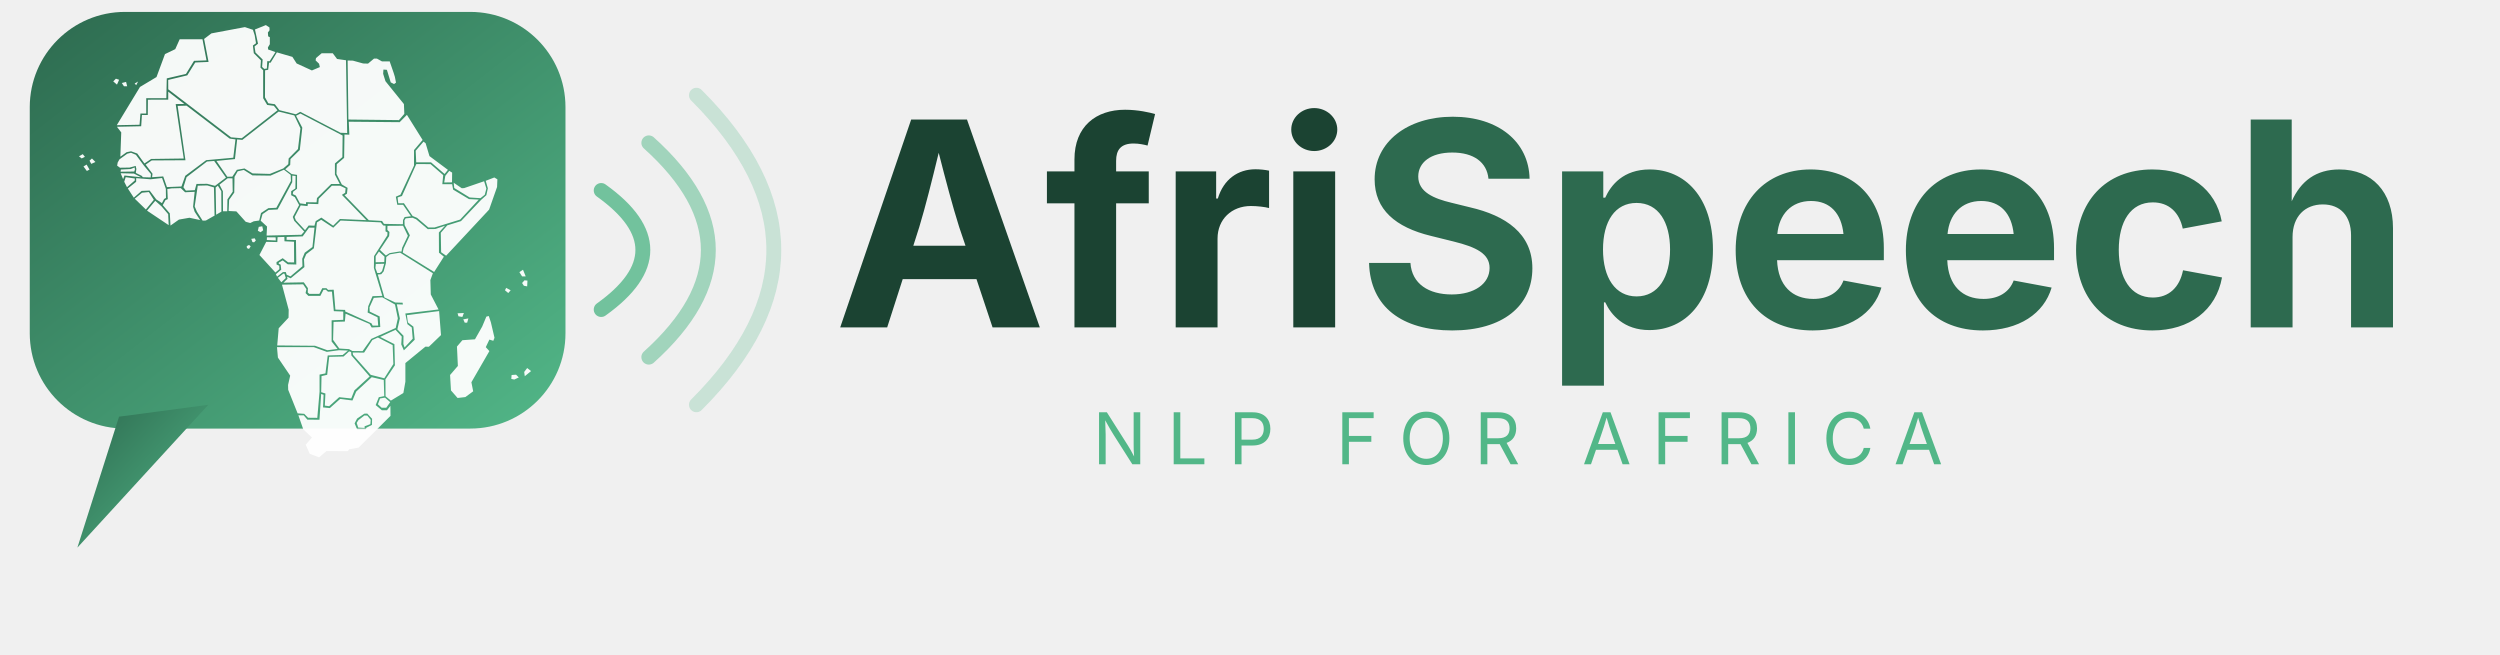
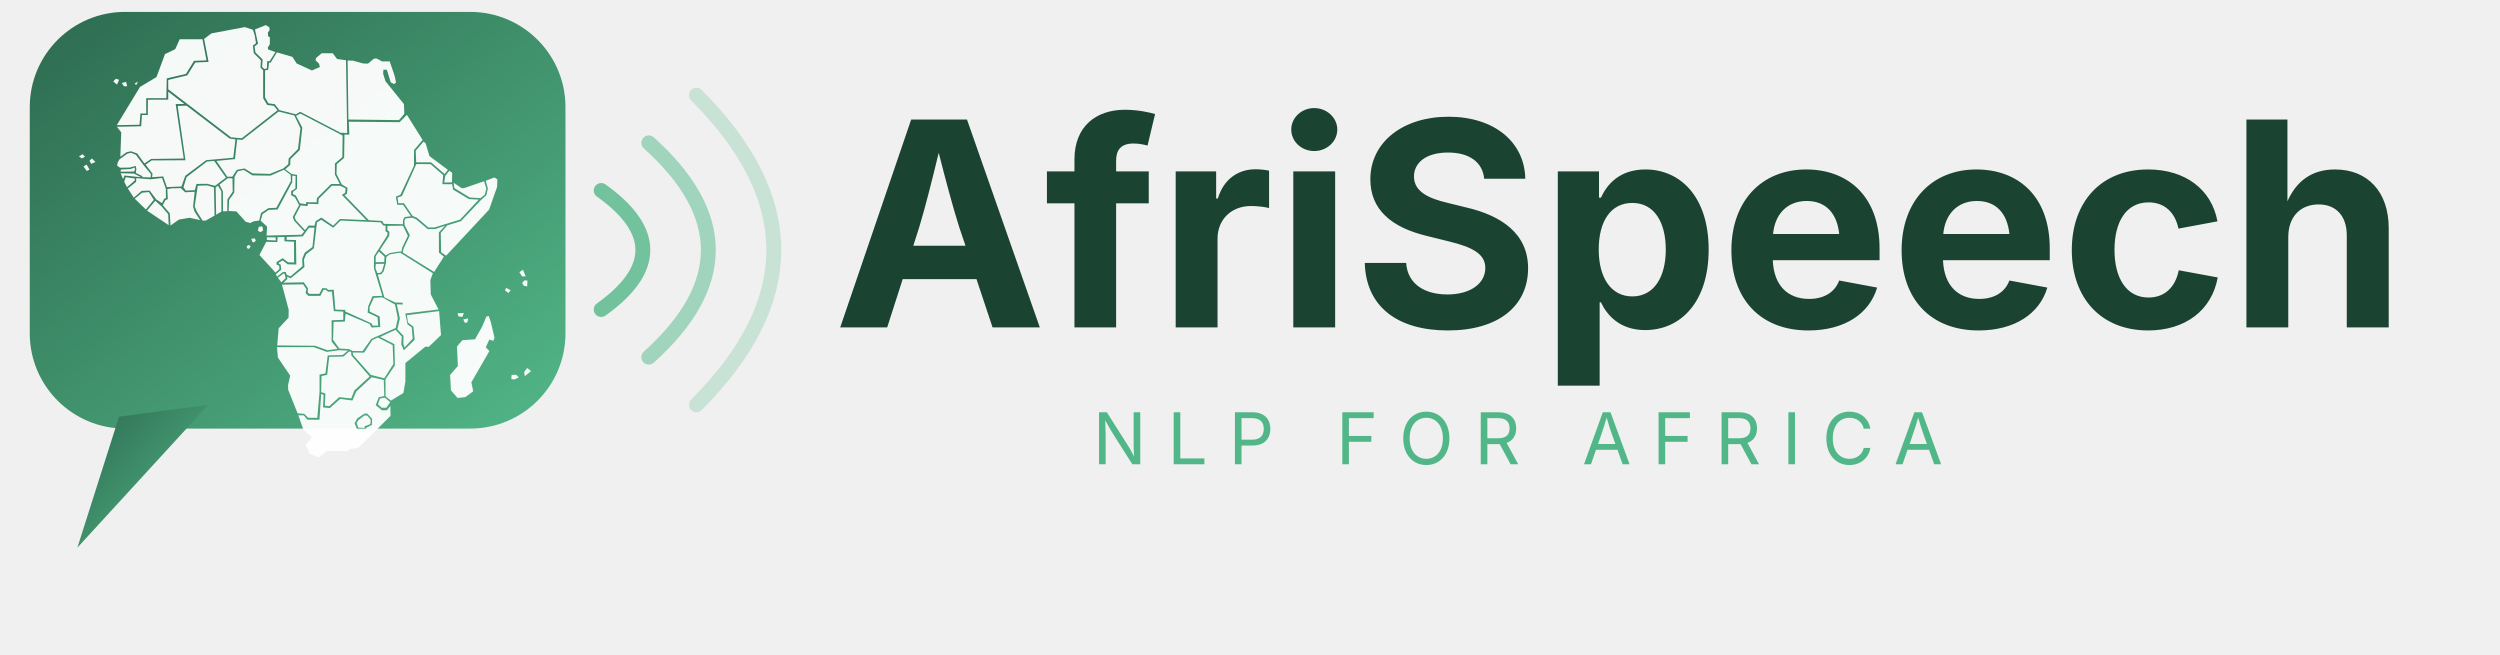
<svg xmlns="http://www.w3.org/2000/svg" viewBox="0 0 420 110">
  <defs>
    <linearGradient id="g" x1="0%" y1="0%" x2="100%" y2="100%">
      <stop offset="0%" stop-color="#2D6A4F" />
      <stop offset="100%" stop-color="#52B788" />
    </linearGradient>
  </defs>
  <g transform="translate(5,2)">
    <rect x="0" y="0" width="90" height="70" rx="16" fill="url(#g)" />
    <polygon points="15,68 8,90 30,66" fill="url(#g)" />
    <path d="M214.362,246.258l-1.687-0.567l-7.03,1.321l-1.532,1.163l0.936,4.833l-2.794,0.113l-1.681,2.704    l-4.003,0.961l0.012,1.968l13.185,10.084l2.249,0.192l7.497-5.861l-0.75-0.945l-1.409-0.189l-0.843-1.417v-5.86l-0.563-0.567    l0.095-1.513l-1.499-1.512l-0.186-1.607l0.655-0.472l-0.282-1.702L214.362,246.258L214.362,246.258z M203.769,248.241h-4.782l-0.934,2.079l-2.158,1.041l-1.779,4.82l-3.469,2.079l-4.873,8.031l4.781-0.095    l0.188-2.361h1.216v-3.215h4.218l0.095-4.157l4.033-0.944l1.689-2.742l2.624-0.096L203.769,248.241L203.769,248.241z M185.807,266.623l0.903,1.179l-0.187,5.103l1.313-0.943l0.935-0.191l1.312,0.473l1.499,2.08    l1.408-0.943l6.843-0.097l-1.69-11.435l1.814-0.009l-3.378-2.588l0.003,1.681l-4.276,0.005l-0.021,3.21l-1.23-0.005l-0.156,2.369    L185.807,266.623L185.807,266.623z M187.968,272.28l-1.631,1.185l-0.373,0.662l-0.115,0.663l0.6,0.431l2.003-0.029l1.288-0.348l0.146,0.634    l-0.116,0.836l1.229,0.605l0.257,0.29l1.631,0.058l0.057-0.721l-1.49-1.79l-1.66-2.249l-1.031-0.431L187.968,272.28    L187.968,272.28z M186.631,275.601l-0.055,0.46l2.866-0.042l0.145-0.425l-0.061-0.432l-0.825,0.334L186.631,275.601    L186.631,275.601z M186.589,276.38l0.514,1.247l0.286-0.77l3.482,0.364l-1.508-0.774L186.589,276.38L186.589,276.38z M187.338,278.166l0.58,1.146l1.627-1.401l0.017-0.43l-1.917-0.278L187.338,278.166L187.338,278.166z M188.092,279.577l1.259,1.938l1.639-1.423l1.681-0.076l1.399,1.859l1.188,0.783l0.448-0.87l0.397-0.223    l-0.029-1.914l-0.791-2.269l-2.426,0.269l-3.001-0.24l-0.017,0.771L188.092,279.577L188.092,279.577z M189.546,281.727l2.339,2.263l1.668-2.027l-1.043-1.636l-1.438,0.146L189.546,281.727    L189.546,281.727z M192.128,284.237l4.545,3.04l-0.107-2.303l-1.375-1.619l-1.34-1.188L192.128,284.237L192.128,284.237z M197.055,287.367l1.771-1.253l2.203-0.386l2.248,0.484l-1.147-1.736l-0.335-1.06l0.335-3.136l-2.008,0.095    l-0.91-0.87l-1.913,0.052l-0.91,0.143l0.096,2.121l-0.481,0.196l-0.575,1.06l1.483,1.736L197.055,287.367L197.055,287.367z M191.835,274.566l1.274-0.874l7.087-0.042l-1.64-11.407l1.872-0.054l9.054,6.913l1.217,0.174l-0.459,3.843    l-5.692,0.517l-4.393,3.281l-0.799,2.244l-3.051,0.128l-0.778-2.24l-2.339,0.165l0.09-0.733L191.835,274.566L191.835,274.566z M204.722,273.92l1.506-0.12l2.472,3.496l-2.293,1.731l-1.66-0.428l-2.231,0.029l-0.36,1.31l-1.872,0.091    l-0.514-0.701l0.663-2.128L204.722,273.92L204.722,273.92z M208.986,277.118l1.056-0.025l0.953-1.43l1.597-0.285l1.701,1.038l3.631,0.104l2.808-1.143l1.055-0.908    l0.079-1.193l1.958-1.976l0.518-4.362l-1.288-2.7l-3.296-0.804l-7.625,5.948l-1.08-0.104l-0.464,4.129l-3.891,0.39    L208.986,277.118L208.986,277.118z M202.135,283.35l0.463,1.09l1.208,1.897l0.671-0.025l1.83-1.039l-0.129-5.919l-1.416-0.414l-1.982,0.054    L202.135,283.35L202.135,283.35z M206.638,285.09l1.109-0.65l-0.025-4.287l-0.721-1.168l-0.463,0.39L206.638,285.09L206.638,285.09z M208.082,284.362h0.877l0.05-2.493l1.11-1.612l-0.049-2.804l-1.006-0.024l-1.726,1.35l0.719,1.375    L208.082,284.362L208.082,284.362z M209.267,284.312l1.622,0.079l1.959,2.183l0.952,0.259l0.745-0.363l1.135-0.158l0.384-1.582l1.545-1.014    l1.672-0.08l3.063-5.638l-0.049-1.271l-1.416-1.09l-2.832,1.247l-3.787-0.053l-1.805-1.144l-1.288,0.286l-0.67,1.168l-0.05,3.297    l-1.081,1.533L209.267,284.312L209.267,284.312z M214.79,246.192l2.289-0.923l0.753,0.489l0.028,0.596l-0.351,0.459l0.053,0.816l0.353,0.191v1.464    l-0.406,0.68l0.053,0.435l1.535,0.543l-1.237,1.925l-0.485-0.028l-0.082,1.549l-0.538,0.083l-0.459-0.406l0.107-1.574    l-1.506-1.466l-0.191-1.275l0.728-0.572L214.79,246.192L214.79,246.192z M216.918,254.764l0.645-0.107l0.191-1.491h0.323l1.319-2.17l3.258,0.948l0.891,1.384l3.204,1.466    l1.667-0.705l-0.161-0.704l-0.728-0.704l0.081-0.489l1.185-1.002h2.343l0.892,1.192l1.883,0.274l0.244,15.278l-1.399-0.054    l-8.452-4.398l-0.916,0.519l-3.474-0.871l-0.942-1.246l-1.376-0.192l-0.7-1.246L216.918,254.764L216.918,254.764z M234.253,252.706l1.106,0.029l2.154,0.596l1.021,0.029l1.265-1.06h0.595l1.076,0.596h1.362l0.243-0.017    l0.86,2.477l0.244,0.798l0.229,1.197l-0.406,0.297l-0.699-0.351l-0.808-2.635l-0.727-0.054l-0.055,0.895l0.483,1.548l3.878,4.805    l0.084,2.063l-1.13,1.304l-10.613-0.12L234.253,252.706L234.253,252.706z M222.191,274.632l0.054-1.222l1.963-1.909l0.525-4.688l-1.309-2.501l0.916-0.468l8.859,4.618l-0.054,4.531    l-1.562,1.33v2.336l1.021,1.979h-1.804l-2.988,2.958l-0.079,0.895l-2.206-0.029l-0.028,0.404l-1.26-0.165l-0.861-1.628    l-0.646-0.318l0.083-0.498l0.812-0.622v-2.907l-1.123-0.174l-1.353-1.006L222.191,274.632L222.191,274.632L222.191,274.632z M233.517,273.155l0.074-4.901l1.02,0.029l-0.117-2.721l10.681,0.095l1.526-1.541l3.297,5.272l-1.806,2.129    v3.251l-2.839,6.109l-0.977,0.431l0.31,1.702h1.217l1.652,2.399l-1.325,0.169l-0.34,0.616l-0.033,0.892l-3.974-0.072l-0.405-0.617    l-2.778-0.157l-5.099-5.251l0.509-0.307l0.135-1.233l-1.219-0.721l-1.115-2.2l0.063-2.046L233.517,273.155L233.517,273.155z M215.994,286.346l1.333,1.225l-0.095,1.897l7.31-0.169l0.596-0.671l-2.095-2.259l-0.31-0.815    l1.333-2.497l-0.906-1.656l-0.762-0.411v-0.84l0.882-0.576l0.049-2.618l-0.698-0.078l-0.013,1.375l-3.073,5.737l-1.878,0.094    l-1.288,0.886L215.994,286.346L215.994,286.346z M248.653,274.094l-0.104-2.439l1.639-1.914l0.442,0.339l0.809,2.702l3.872,2.886l-0.702,0.867    l-2.837-2.44H248.653L248.653,274.094z M254.766,276.927l-0.233,1.392l1.638-0.026l0.026-2.046l-0.603-0.368L254.766,276.927L254.766,276.927z M245.663,281.159l3.014-6.709l2.992,0.017l2.655,2.306l-0.188,1.902h2.061l0.21,1.143l3.327,1.993    l2.054,0.103l-3.905,4.196l-5.358,1.652h-1.33l-2.368-2.021l-0.936-0.394l-1.814-2.671l-1.194,0.016l-0.14-1.225L245.663,281.159    L245.663,281.159z M256.529,278.376l1.69,1.151l0.499-0.025l4.195-1.441l0.475,1.538l-0.333,1.294l-0.907,0.722    l-2.266-0.146l-3.239-1.991L256.529,278.376L256.529,278.376z M263.25,277.967l1.808-0.696l0.643,0.386l-0.068,1.607l-1.671,4.754l-9.026,9.676l-1.049-0.722    l-0.072-4.083l1.359-1.561l2.881-0.891l4.229-4.464l1.103-0.987l0.312-1.44L263.25,277.967L263.25,277.967z M223.379,286.25l1.929,2.087l0.763-0.986l1.211,0.05l0.264-0.961l1.19-0.745l2.477,1.707    l1.428-1.417l5.544,0.244l-5.141-5.309l0.688-0.43l0.097-0.936l-1.168-0.551h-1.717l-2.76,2.737l-0.095,1.125l-2.189-0.07    l-0.07,0.481l-1.428-0.145l-1.288,2.448L223.379,286.25L223.379,286.25z M213.063,291.676l0.476-0.241l0.357,0.291l-0.357,0.55l-0.431-0.171L213.063,291.676L213.063,291.676z M214.019,290.162l0.716-0.118l0.24,0.456l-0.356,0.385l-0.356-0.049L214.019,290.162L214.019,290.162z M215.589,287.641l-0.191,0.817l0.572,0.31l0.545-0.41l-0.19-0.841L215.589,287.641L215.589,287.641z M219.542,289.803l-0.05,1.032l-2.334-0.051l-1.429,2.764l3.358,3.675l0.832-0.696l-0.025-0.722    l-0.572-0.264v-0.505l1.288-0.817l1.142,0.867l1.263,0.023l-0.023-4.344l-2.001-0.096l-0.025-0.912L219.542,289.803    L219.542,289.803z M217.305,289.828l-0.023,0.575l1.879,0.096l-0.024-0.65L217.305,289.828L217.305,289.828z M221.45,289.758l-0.025,0.602l1.979,0.048l0.071,5.141l-1.809-0.048l-1.048-0.818l-0.812,0.457    l-0.035,0.229l0.417,0.201l0.12,1.057l-1.118,0.961l0.24,0.503l1.239-0.959h0.597l0.188,0.575l0.787,0.336l2.525-2.136    l-0.05-1.563l0.526-1.271l1.62-1.201l0.432-4.063l-1.148,0.004l-1.334,1.827L221.45,289.758L221.45,289.758z M219.609,298.337l0.72,0.934l0.932-0.881l-0.273-0.915l-0.233-0.016L219.609,298.337L219.609,298.337z M220.779,299.363l4.27-0.076l0.863,1.231l-0.032,0.906l0.319,0.291h2.117l0.609-1.197h0.866l0.352,0.355    l1.188-0.032l0.353,4.175l2.052,0.066v0.322l5.519,2.49l0.259,0.484h1.153l-0.129-1.747l-2.086-1.003l0.129-1.325l0.897-2.104    l2.056-0.066l-1.767-5.857l0.032-2.489l2.792-4.366l0.032-0.613l-0.418-0.227l0.017-1.184l-0.508-0.047l-0.512-0.654l-8.426-0.381    l-1.545,1.504l-2.529-1.666l-0.89,0.547l-0.646,5.438l-1.599,1.235l-0.479,1.094l0.087,1.619l-2.881,2.357l-0.766-0.349    l0.104,0.451L220.779,299.363L220.779,299.363z M240.833,292.815l1.163,1.075l-0.05,1.145l-1.805,0.039v-1.268L240.833,292.815L240.833,292.815z M240.167,295.428l1.766-0.037l-0.458,1.549l-0.448,0.389h-0.546l-0.39-1.047L240.167,295.428    L240.167,295.428z M241.03,292.479l1.256,1.176l0.786-0.5l2.127-0.348l0.364,0.037l0.137-0.809l1.203-2.526l-1.013-2.103    l-3.272,0.021l-0.022,0.866l0.438,0.422l-0.066,0.865L241.03,292.479L241.03,292.479z M246.217,287.273l1.104,2.149l-1.322,2.771l-0.172,0.84l6.593,4.08l2.046-3.213l-1.034-0.842l-0.02-4.233    l1.293-1.417l-2.064,0.686l-1.562,0.021l-2.44-2.062l-0.771-0.332l-1.428,0.132l-0.253,0.422L246.217,287.273L246.217,287.273z M246.111,305.868l7.231-0.885l-1.628-3.146l-0.087-3.016l0.527-1.441l-6.88-4.325l-2.158,0.357    l-0.75,0.555l-0.063,1.264l-0.484,1.75l-0.508,0.604l-0.724,0.064l1.389,4.81l2.264,1.063l1.56,0.047L246.111,305.868    L246.111,305.868z M231.199,311.371l1.313,1.821l2.033,0.126l0.717,0.396l2.129,0.024l1.835-2.573l5.123-2.294l0.448-2.019    l-0.596-2.897l-2.674-1.523l-1.783,0.123l-0.894,1.974l0.027,0.898l2.102,1.022l0.127,2.225l-1.812,0.099l-0.445-0.751    l-5.027-2.145l-0.148,1.648l-2.375,0.075L231.199,311.371L231.199,311.371z M220.464,299.777l1.412,5.272l-0.032,1.666l-2.066,2.219l-0.312,3.607l7.949,0.07l2.584,0.937l2.133-0.276    l-1.242-1.558l0.002-4.449l2.444-0.103v-1.735l-1.982-0.083l-0.397-4.109l-0.836,0.012l-0.451-0.405l-0.494,0.024l-0.653,1.269    h-2.518l-0.584-0.59l0.174-0.831l-0.686-1.006L220.464,299.777L220.464,299.777z M244.698,309.175l1.289,1.346l-0.026,1.724l0.248,0.725l1.71-1.846l-0.198-2.35l-0.913-0.699l-0.816-4.121    l-1.413-0.051l0.643,2.971L244.698,309.175L244.698,309.175z M242.219,323.209l1.112,0.921l2.625-1.597l0.424-2.374v-3.918l4.208-3.446l0.722,0.024l2.549-2.448    l-0.396-5.044l-6.763,0.854l0.202,1.523l1.164,0.898l0.271,2.747l-2.276,2.225l-0.547-1.247l0.099-1.649l-1.312-1.424    l-3.222,1.499l2.997,1.524l0.102,4.444l-1.984,2.946L242.219,323.209L242.219,323.209z M235.385,314.518l3.713,4.194l2.849,0.726l1.909-2.993l-0.148-3.969l-3.098-1.6l-1.164,0.527    l-1.734,2.646l-2.4-0.023L235.385,314.518L235.385,314.518z M223.748,326.802l1.388,0.1l0.815,0.825l1.93,0.021l0.477-5.49v-3.596l1.236-0.247l0.472-3.77l3.146-0.1    l1.113-0.923l-1.884-0.075l-2.549,0.349l-2.749-1h-7.726l0.197,2.197l2.576,3.794l-0.446,1.946l0.024,1.022L223.748,326.802    L223.748,326.802z M228.7,322.359l0.888,0.272l-0.123,2.546l0.914,0.126l2.104-1.897l2.526,0.273l0.67-1.699l3.196-2.919    l-3.838-4.419l-0.049-0.726l-0.424-0.124l-1.163,1.073l-3.022,0.074l-0.42,3.769l-1.188,0.274L228.7,322.359L228.7,322.359z M242.095,323.505l-1.038,0.175l-0.448,1.221l0.794,0.726h0.964l0.817-1.173L242.095,323.505    L242.095,323.505z M236.522,328.223l1.263-0.974l0.596,0.026l0.721,0.897l-0.073,0.897l-1.213,0.449v0.348l-1.339-0.074    l-0.321-0.977L236.522,328.223L236.522,328.223z M239.315,319.212l-3.268,3.022l-0.779,1.867l-2.592-0.321l-2.156,1.917l-1.433-0.141l0.115-2.652    l-0.509-0.177l-0.355,5.422l-2.543-0.025l-0.764-0.902l-1.123-0.012l1.023,2.936l1.825,1.726l-1.304,1.52l0.844,1.905l1.955,0.744    l1.558-1.324l4.457,0.026l0.318-0.4l1.979-0.349l6.694-6.664l-0.023-2.1l-0.717,0.928h-1.073l-1.303-1.093l0.661-1.65l1.14-0.232    l-0.104-3.387L239.315,319.212L239.315,319.212z M237.749,326.873l0.623-0.026l1.016,1.103l-0.028,1.276l-1.188,0.6l-0.074,0.425    l-1.814,0.02l-0.567-1.368l0.52-1L237.749,326.873L237.749,326.873z M271.958,317.289l-0.627,0.824l0.123,0.891l1.324-1.079L271.958,317.289L271.958,317.289z M269.627,318.688l-0.941,0.063l-0.062,0.822l0.629,0.13l0.943-0.443L269.627,318.688L269.627,318.688z M263.385,306.491l-0.879,2.095l-1.512,2.669l-2.646,0.189l-1.136,1.334l0.19,4.066l-1.638,1.907    l0.19,3.237l1.386,1.587l1.639-0.191l1.639-1.208l-0.375-1.904l3.779-6.545l-0.758-0.825l0.758-1.587l0.82,0.253l0.252-0.634    l-0.758-3.238l-0.442-1.333L263.385,306.491L263.385,306.491z M257.338,305.793l0.19,0.632l0.82,0.131l0.312-0.827L257.338,305.793L257.338,305.793z M258.534,307.062l0.313,0.702h0.506l0.254-0.892L258.534,307.062L258.534,307.062z M267.546,300.453l-0.25,0.508l0.688,0.574l0.506-0.574L267.546,300.453L267.546,300.453z M271.078,296.641l-0.758,0.509l0.568,0.892h0.758L271.078,296.641L271.078,296.641z M271.391,298.866l-0.503,0.57l0.376,0.574l0.691,0.128l0.062-1.21L271.391,298.866L271.391,298.866z M190.245,257.125l-0.725,0.418l0.335,0.34L190.245,257.125L190.245,257.125z M187.727,257.202l-0.897,0.229l0.446,0.679h0.676L187.727,257.202L187.727,257.202z M185.592,256.525l-0.563,0.567l0.787,0.68l0.447-1.02L185.592,256.525L185.592,256.525z M178.629,272.371l-0.787,0.452l0.564,0.451l0.674-0.339L178.629,272.371L178.629,272.371z M180.562,273.281l-0.514,0.456l0.365,0.675l0.877-0.393L180.562,273.281L180.562,273.281z M179.44,274.561l-0.658,0.395l0.708,0.95l0.558-0.295L179.44,274.561L179.44,274.561z " fill="white" opacity="0.95" transform="translate(-134,-194) scale(0.8)" />
    <path d="M96 30 Q110 40 96 50" fill="none" stroke="#52B788" stroke-width="2.5" stroke-linecap="round" opacity="0.8" />
    <path d="M104 22 Q124 40 104 58" fill="none" stroke="#52B788" stroke-width="2.5" stroke-linecap="round" opacity="0.5" />
    <path d="M112 14 Q138 40 112 66" fill="none" stroke="#52B788" stroke-width="2.5" stroke-linecap="round" opacity="0.25" />
  </g>
-   <text x="140" y="55" font-family="system-ui,-apple-system,'Segoe UI',sans-serif" font-weight="700" font-size="48" fill="#1B4332">Afri</text>
-   <text x="228" y="55" font-family="system-ui,-apple-system,'Segoe UI',sans-serif" font-weight="700" font-size="48" fill="#2D6A4F">Speech</text>
+   <text x="140" y="55" font-family="system-ui,-apple-system,'Segoe UI',sans-serif" font-weight="700" font-size="48" fill="#1B4332">AfriSpeech</text>
  <text x="255" y="78" font-family="system-ui,-apple-system,'Segoe UI',sans-serif" font-weight="400" font-size="12" fill="#52B788" letter-spacing="3.5" text-anchor="middle">NLP FOR AFRICA</text>
</svg>
